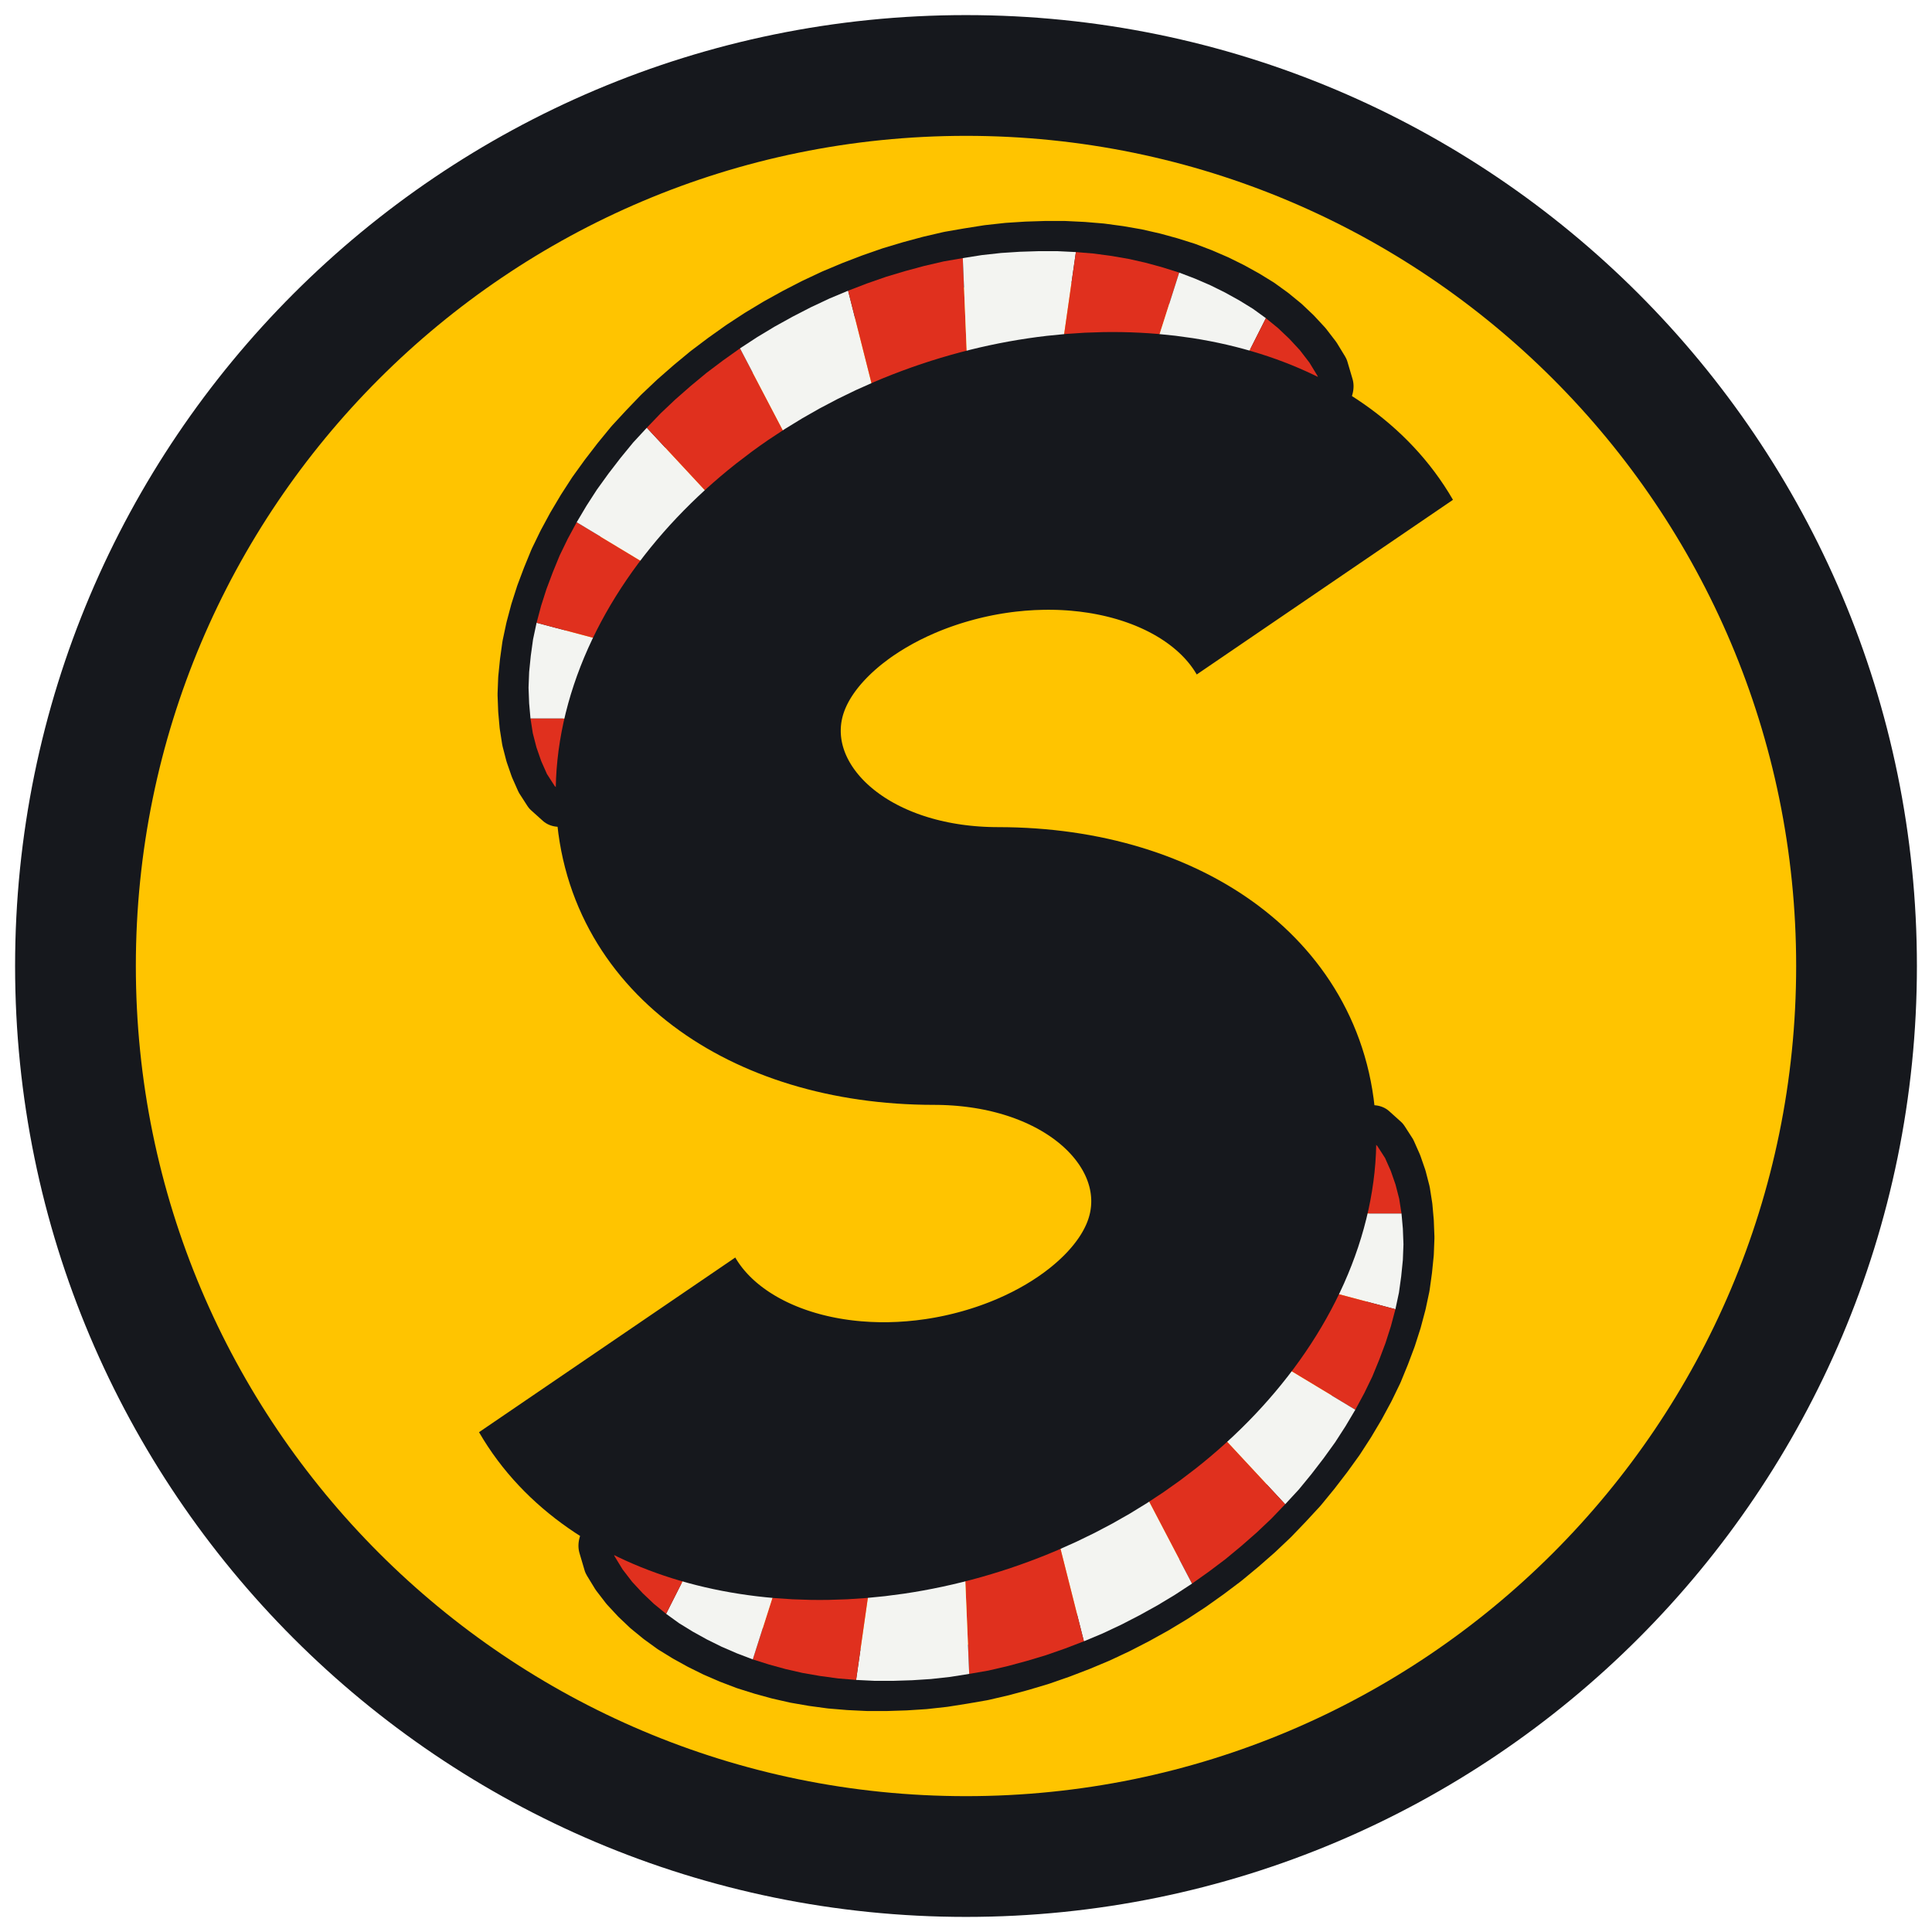
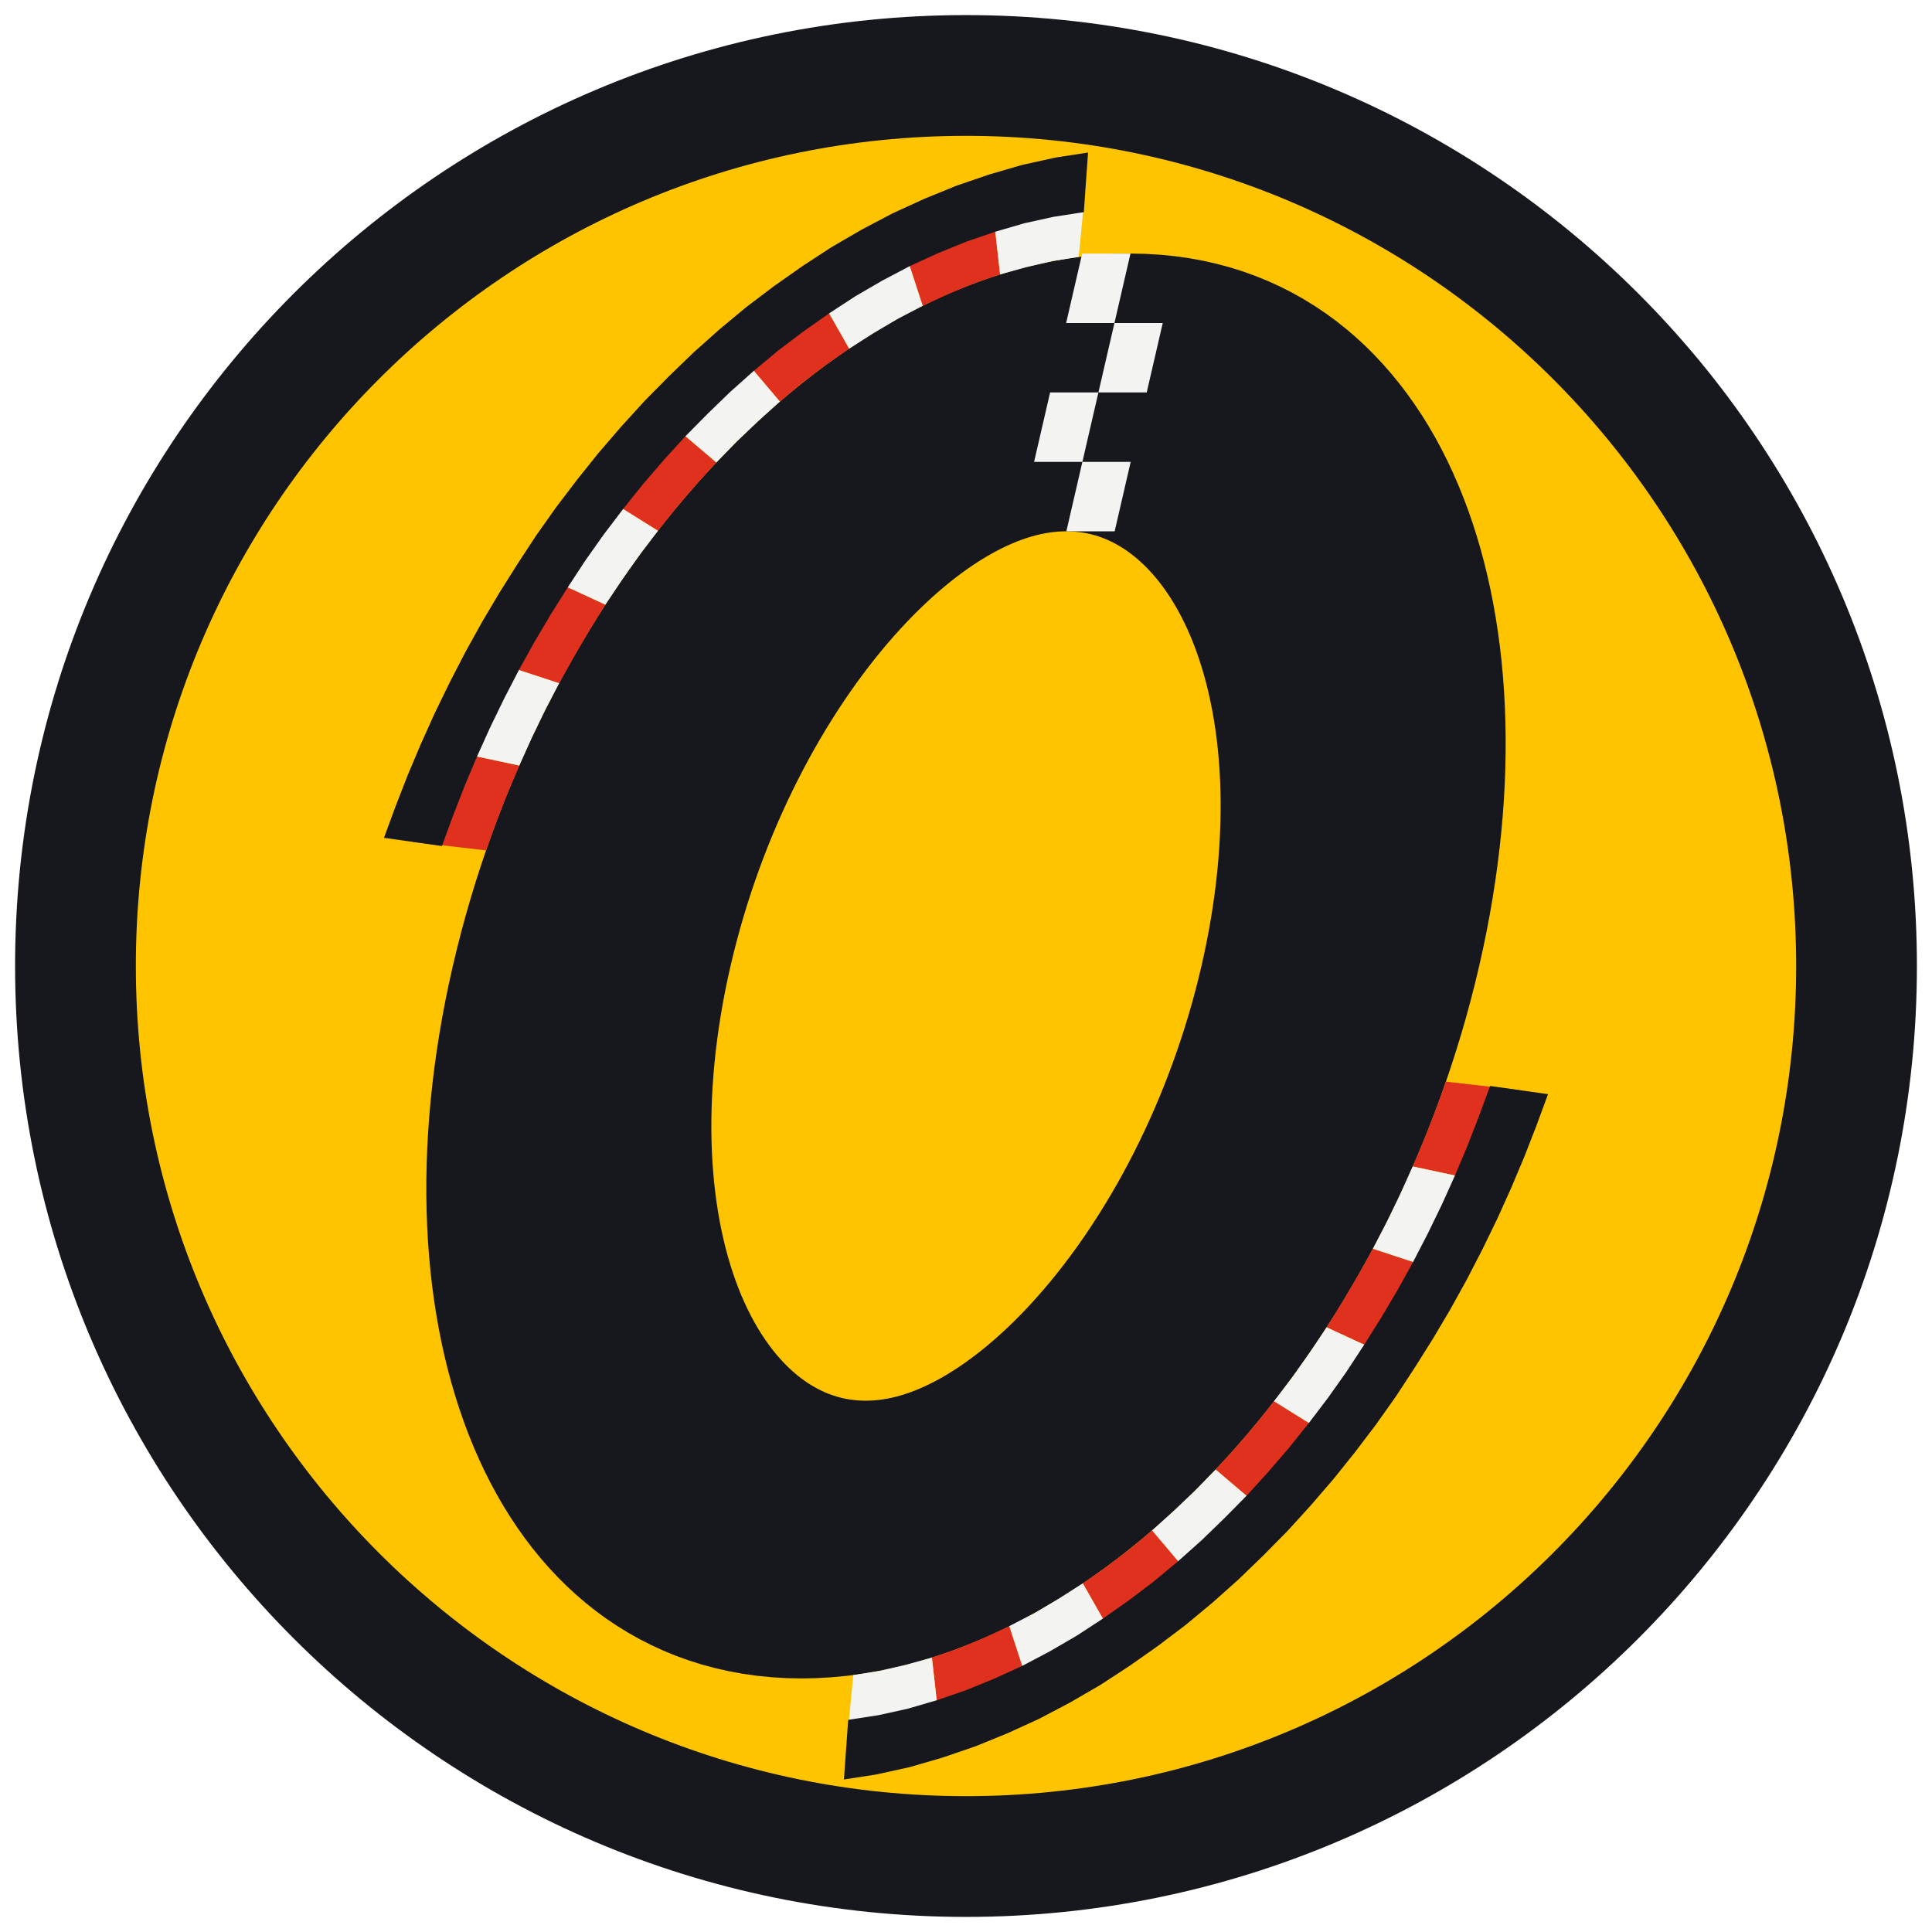
<svg xmlns="http://www.w3.org/2000/svg" viewBox="0 0 64 64">
  <circle cx="32" cy="32" r="29.5" fill="#FFC400" stroke="#16181D" stroke-width="4" />
  <g transform="translate(32 32) skewX(-13) translate(-32 -32)">
-     <path d="M17.47 26.39L17.00 26.04L16.65 25.64L16.36 25.21L16.10 24.76L15.87 24.29L15.68 23.80L15.52 23.30L15.38 22.78L15.28 22.26L15.21 21.72L15.16 21.18L15.15 20.63L15.17 20.07L15.22 19.51L15.30 18.96L15.40 18.40L15.54 17.85L15.71 17.30L15.91 16.75L16.13 16.22L16.39 15.69L16.67 15.17L16.97 14.66L17.31 14.17L17.66 13.69L18.04 13.23L18.45 12.78L18.87 12.35L19.32 11.94L19.79 11.54L20.27 11.17L20.77 10.82L21.29 10.49L21.82 10.18L22.37 9.89L22.93 9.63L23.50 9.39L24.08 9.17L24.67 8.98L25.26 8.81L25.87 8.66L26.48 8.55L27.09 8.45L27.71 8.38L28.32 8.34L28.94 8.32L29.56 8.32L30.18 8.35L30.79 8.40L31.40 8.48L32.00 8.58L32.60 8.71L33.18 8.86L33.76 9.03L34.33 9.23L34.89 9.45L35.43 9.69L35.96 9.95L36.48 10.23L36.98 10.54L37.46 10.87L37.91 11.22L38.35 11.60L38.76 12.01L39.13 12.45L39.43 13.02" fill="none" stroke="#16181D" stroke-width="2" stroke-linejoin="round" stroke-linecap="round" />
-     <path d="M46.53 37.61L47.00 37.96L47.35 38.36L47.64 38.79L47.90 39.24L48.13 39.71L48.32 40.20L48.48 40.70L48.62 41.22L48.72 41.74L48.79 42.28L48.84 42.82L48.85 43.37L48.83 43.93L48.78 44.49L48.70 45.04L48.60 45.60L48.46 46.15L48.29 46.70L48.09 47.25L47.87 47.78L47.61 48.31L47.33 48.83L47.03 49.34L46.69 49.83L46.34 50.31L45.96 50.77L45.55 51.22L45.13 51.65L44.68 52.06L44.21 52.46L43.73 52.83L43.23 53.18L42.71 53.51L42.18 53.82L41.63 54.11L41.07 54.37L40.50 54.61L39.92 54.83L39.33 55.02L38.74 55.19L38.13 55.34L37.52 55.45L36.91 55.55L36.29 55.62L35.68 55.66L35.06 55.68L34.44 55.68L33.82 55.65L33.21 55.60L32.60 55.52L32.00 55.42L31.40 55.29L30.82 55.14L30.24 54.97L29.67 54.77L29.11 54.55L28.57 54.31L28.04 54.05L27.52 53.77L27.02 53.46L26.54 53.13L26.09 52.78L25.65 52.40L25.24 51.99L24.87 51.55L24.57 50.98" fill="none" stroke="#16181D" stroke-width="2" stroke-linejoin="round" stroke-linecap="round" />
-     <path d="M17.47 26.39L17.00 26.04L16.65 25.64L16.36 25.21L16.10 24.76L15.87 24.29L15.68 23.80L17.15 23.80L17.16 24.23L17.19 24.67L17.23 25.10L17.29 25.53L17.38 25.96L17.47 26.39Z" fill="#E0301E" />
-     <path d="M15.68 23.80L15.52 23.30L15.38 22.78L15.28 22.26L15.21 21.72L15.16 21.18L15.15 20.63L17.47 21.21L17.38 21.64L17.29 22.07L17.23 22.50L17.19 22.93L17.16 23.37L17.15 23.80Z" fill="#F3F4F1" />
-     <path d="M15.15 20.63L15.17 20.07L15.22 19.51L15.30 18.96L15.40 18.40L15.54 17.85L15.71 17.30L18.43 18.74L18.23 19.14L18.05 19.54L17.88 19.95L17.73 20.37L17.59 20.79L17.47 21.21Z" fill="#E0301E" />
-     <path d="M15.71 17.30L15.91 16.75L16.13 16.22L16.39 15.69L16.67 15.17L16.97 14.66L17.31 14.17L19.99 16.48L19.69 16.84L19.41 17.20L19.14 17.57L18.89 17.96L18.65 18.34L18.43 18.74Z" fill="#F3F4F1" />
-     <path d="M17.31 14.17L17.66 13.69L18.04 13.23L18.45 12.78L18.87 12.35L19.32 11.94L19.79 11.54L22.06 14.55L21.68 14.84L21.32 15.15L20.96 15.47L20.62 15.80L20.30 16.14L19.99 16.48Z" fill="#E0301E" />
-     <path d="M19.79 11.54L20.27 11.17L20.77 10.82L21.29 10.49L21.82 10.18L22.37 9.89L22.93 9.63L24.57 13.02L24.13 13.24L23.70 13.48L23.27 13.73L22.86 13.99L22.45 14.26L22.06 14.55Z" fill="#F3F4F1" />
-     <path d="M22.93 9.63L23.50 9.39L24.08 9.17L24.67 8.98L25.26 8.81L25.87 8.66L26.48 8.55L27.41 11.96L26.92 12.10L26.44 12.26L25.96 12.43L25.49 12.61L25.03 12.81L24.57 13.02Z" fill="#E0301E" />
-     <path d="M26.48 8.55L27.09 8.45L27.71 8.38L28.32 8.34L28.94 8.32L29.56 8.32L30.18 8.35L30.45 11.42L29.93 11.47L29.42 11.54L28.91 11.62L28.41 11.72L27.91 11.83L27.41 11.96Z" fill="#F3F4F1" />
-     <path d="M30.18 8.35L30.79 8.40L31.40 8.48L32.00 8.58L32.60 8.71L33.18 8.86L33.76 9.03L33.55 11.42L33.04 11.38L32.52 11.36L32.00 11.35L31.48 11.36L30.96 11.38L30.45 11.42Z" fill="#E0301E" />
-     <path d="M33.76 9.03L34.33 9.23L34.89 9.45L35.43 9.69L35.96 9.95L36.48 10.23L36.98 10.54L36.59 11.96L36.09 11.83L35.59 11.72L35.09 11.62L34.58 11.54L34.07 11.47L33.55 11.42Z" fill="#F3F4F1" />
-     <path d="M36.98 10.54L37.46 10.87L37.91 11.22L38.35 11.60L38.76 12.01L39.13 12.45L39.43 13.02L39.42 13.02L38.97 12.81L38.51 12.61L38.04 12.43L37.56 12.26L37.08 12.10L36.59 11.96Z" fill="#E0301E" />
-     <path d="M46.53 37.61L47.00 37.96L47.35 38.36L47.64 38.79L47.90 39.24L48.13 39.71L48.32 40.20L46.85 40.20L46.84 39.77L46.81 39.33L46.77 38.90L46.71 38.47L46.62 38.04L46.53 37.61Z" fill="#E0301E" />
-     <path d="M48.32 40.20L48.48 40.70L48.62 41.22L48.72 41.74L48.79 42.28L48.84 42.82L48.85 43.37L46.53 42.79L46.62 42.36L46.71 41.93L46.77 41.50L46.81 41.07L46.84 40.63L46.85 40.20Z" fill="#F3F4F1" />
-     <path d="M48.85 43.37L48.83 43.93L48.78 44.49L48.70 45.04L48.60 45.60L48.46 46.15L48.29 46.70L45.57 45.26L45.77 44.86L45.95 44.46L46.12 44.05L46.27 43.63L46.41 43.21L46.53 42.79Z" fill="#E0301E" />
-     <path d="M48.29 46.70L48.09 47.25L47.87 47.78L47.61 48.31L47.33 48.83L47.03 49.34L46.69 49.83L44.01 47.52L44.31 47.16L44.59 46.80L44.86 46.43L45.11 46.04L45.35 45.66L45.57 45.26Z" fill="#F3F4F1" />
-     <path d="M46.69 49.83L46.34 50.31L45.96 50.77L45.55 51.22L45.13 51.65L44.68 52.06L44.21 52.46L41.94 49.45L42.32 49.16L42.68 48.85L43.04 48.53L43.38 48.20L43.70 47.86L44.01 47.52Z" fill="#E0301E" />
-     <path d="M44.21 52.46L43.73 52.83L43.23 53.18L42.71 53.51L42.18 53.82L41.63 54.11L41.07 54.37L39.43 50.98L39.87 50.76L40.30 50.52L40.73 50.27L41.14 50.01L41.55 49.74L41.94 49.45Z" fill="#F3F4F1" />
-     <path d="M41.07 54.37L40.50 54.61L39.92 54.83L39.33 55.02L38.74 55.19L38.13 55.34L37.52 55.45L36.59 52.04L37.08 51.90L37.56 51.74L38.04 51.57L38.51 51.39L38.97 51.19L39.43 50.98Z" fill="#E0301E" />
-     <path d="M37.52 55.45L36.91 55.55L36.29 55.62L35.68 55.66L35.06 55.68L34.44 55.68L33.82 55.65L33.55 52.58L34.07 52.53L34.58 52.46L35.09 52.38L35.59 52.28L36.09 52.17L36.59 52.04Z" fill="#F3F4F1" />
-     <path d="M33.82 55.65L33.21 55.60L32.60 55.52L32.00 55.42L31.40 55.29L30.82 55.14L30.24 54.97L30.45 52.58L30.96 52.62L31.48 52.64L32.00 52.65L32.52 52.64L33.04 52.62L33.55 52.58Z" fill="#E0301E" />
-     <path d="M30.24 54.97L29.67 54.77L29.11 54.55L28.57 54.31L28.04 54.05L27.52 53.77L27.02 53.46L27.41 52.04L27.91 52.17L28.41 52.28L28.91 52.38L29.42 52.46L29.93 52.53L30.45 52.58Z" fill="#F3F4F1" />
-     <path d="M27.02 53.46L26.54 53.13L26.09 52.78L25.65 52.40L25.24 51.99L24.87 51.55L24.57 50.98L24.58 50.98L25.03 51.19L25.49 51.39L25.96 51.57L26.44 51.74L26.92 51.90L27.41 52.04Z" fill="#E0301E" />
-     <path d="M40.99 19.45A10.6 8.2 0 1 0 32 32.00A10.6 8.2 0 1 1 23.01 44.55" fill="none" stroke="#16181D" stroke-width="9.2" stroke-linecap="butt" />
+     <path d="M44.40 32.00A12.4 19.0 0 1 1 19.60 32.00A12.4 19.0 0 1 1 44.40 32.00Z" fill="none" stroke="#16181D" stroke-width="9.2" />
+     <path d="M15.22 28.17L15.34 27.23L15.49 26.29L15.67 25.36L13.22 24.86L13.03 25.86L12.87 26.87L12.73 27.89Z" fill="#E0301E" />
+     <path d="M15.67 25.36L15.87 24.44L16.10 23.53L16.36 22.63L13.97 21.90L13.69 22.88L13.44 23.86L13.22 24.86Z" fill="#F3F4F1" />
+     <path d="M16.36 22.63L16.65 21.75L16.96 20.88L17.29 20.03L14.99 19.07L14.62 20.00L14.28 20.94L13.97 21.90Z" fill="#E0301E" />
+     <path d="M17.29 20.03L17.66 19.19L18.05 18.37L18.47 17.58L16.27 16.38L15.81 17.25L15.38 18.15L14.99 19.07Z" fill="#F3F4F1" />
+     <path d="M18.47 17.58L18.91 16.80L19.38 16.05L19.88 15.32L17.84 13.87L17.29 14.68L16.76 15.52L16.27 16.38Z" fill="#E0301E" />
+     <path d="M19.88 15.32L20.40 14.62L20.95 13.95L21.52 13.30L19.69 11.60L19.04 12.33L18.43 13.09L17.84 13.87Z" fill="#F3F4F1" />
+     <path d="M21.52 13.30L22.12 12.68L22.75 12.10L23.41 11.55L21.85 9.60L21.10 10.23L20.38 10.89L19.69 11.60Z" fill="#E0301E" />
+     <path d="M23.41 11.55L24.09 11.04L24.79 10.56L25.52 10.13L24.30 7.94L23.45 8.45L22.63 9.00L21.85 9.60Z" fill="#F3F4F1" />
+     <path d="M25.52 10.13L26.27 9.74L27.04 9.39L27.84 9.09L27.03 6.73L26.09 7.08L25.18 7.49L24.30 7.94Z" fill="#E0301E" />
+     <path d="M27.84 9.09L28.65 8.85L29.47 8.65L30.31 8.51L29.98 6.04L28.98 6.20L27.99 6.43L27.03 6.73Z" fill="#F3F4F1" />
+     <path d="M12.73 27.89L12.87 26.87L13.03 25.86L13.22 24.86L13.44 23.86L13.69 22.88L13.97 21.90L14.28 20.94L14.62 20.00L14.99 19.07L15.38 18.15L15.81 17.25L16.27 16.38L16.76 15.52L17.29 14.68L17.84 13.87L18.43 13.09L19.04 12.33L19.69 11.60L20.38 10.89L21.10 10.23L21.85 9.60L22.63 9.00L23.45 8.45L24.30 7.94L25.18 7.49L26.09 7.08L27.03 6.73L27.99 6.43L28.98 6.20L29.98 6.04" fill="none" stroke="#16181D" stroke-width="2" stroke-linejoin="round" stroke-linecap="butt" />
+     <path d="M48.78 35.83L48.66 36.77L48.51 37.71L48.33 38.64L50.78 39.14L50.97 38.14L51.13 37.13L51.27 36.11Z" fill="#E0301E" />
+     <path d="M48.33 38.64L48.13 39.56L47.90 40.47L47.64 41.37L50.03 42.10L50.31 41.12L50.56 40.14L50.78 39.14Z" fill="#F3F4F1" />
+     <path d="M47.64 41.37L47.35 42.25L47.04 43.12L46.71 43.97L49.01 44.93L49.38 44.00L49.72 43.06L50.03 42.10Z" fill="#E0301E" />
+     <path d="M46.71 43.97L46.34 44.81L45.95 45.63L45.53 46.42L47.73 47.62L48.19 46.75L48.62 45.85L49.01 44.93Z" fill="#F3F4F1" />
+     <path d="M45.53 46.42L45.09 47.20L44.62 47.95L44.12 48.68L46.16 50.13L46.71 49.32L47.24 48.48L47.73 47.62Z" fill="#E0301E" />
+     <path d="M44.12 48.68L43.60 49.38L43.05 50.05L42.48 50.70L44.31 52.40L44.96 51.67L45.57 50.91L46.16 50.13Z" fill="#F3F4F1" />
+     <path d="M42.48 50.70L41.88 51.32L41.25 51.90L40.59 52.45L42.15 54.40L42.90 53.77L43.62 53.11L44.31 52.40Z" fill="#E0301E" />
+     <path d="M40.59 52.45L39.91 52.96L39.21 53.44L38.48 53.87L39.70 56.06L40.55 55.55L41.37 55.00L42.15 54.40Z" fill="#F3F4F1" />
+     <path d="M38.48 53.87L37.73 54.26L36.96 54.61L36.16 54.91L36.97 57.27L37.91 56.92L38.82 56.51L39.70 56.06Z" fill="#E0301E" />
+     <path d="M36.16 54.91L35.35 55.15L34.53 55.35L33.69 55.49L34.02 57.96L35.02 57.80L36.01 57.57L36.97 57.27Z" fill="#F3F4F1" />
+     <path d="M51.27 36.11L51.13 37.13L50.97 38.14L50.78 39.14L50.56 40.14L50.31 41.12L50.03 42.10L49.72 43.06L49.38 44.00L49.01 44.93L48.62 45.85L48.19 46.75L47.73 47.62L47.24 48.48L46.71 49.32L46.16 50.13L45.57 50.91L44.96 51.67L44.31 52.40L43.62 53.11L42.90 53.77L42.15 54.40L41.37 55.00L40.55 55.55L39.70 56.06L38.82 56.51L37.91 56.92L36.97 57.27L36.01 57.57L35.02 57.80L34.02 57.96" fill="none" stroke="#16181D" stroke-width="2" stroke-linejoin="round" stroke-linecap="butt" />
+     <path d="M30.40 8.40h1.6v2.30h-1.6Z" fill="#F3F4F1" />
+     <path d="M32.00 10.70h1.6v2.30h-1.6Z" fill="#F3F4F1" />
+     <path d="M30.40 13.00h1.6v2.30h-1.6Z" fill="#F3F4F1" />
+     <path d="M32.00 15.30h1.6v2.30h-1.6Z" fill="#F3F4F1" />
  </g>
</svg>
